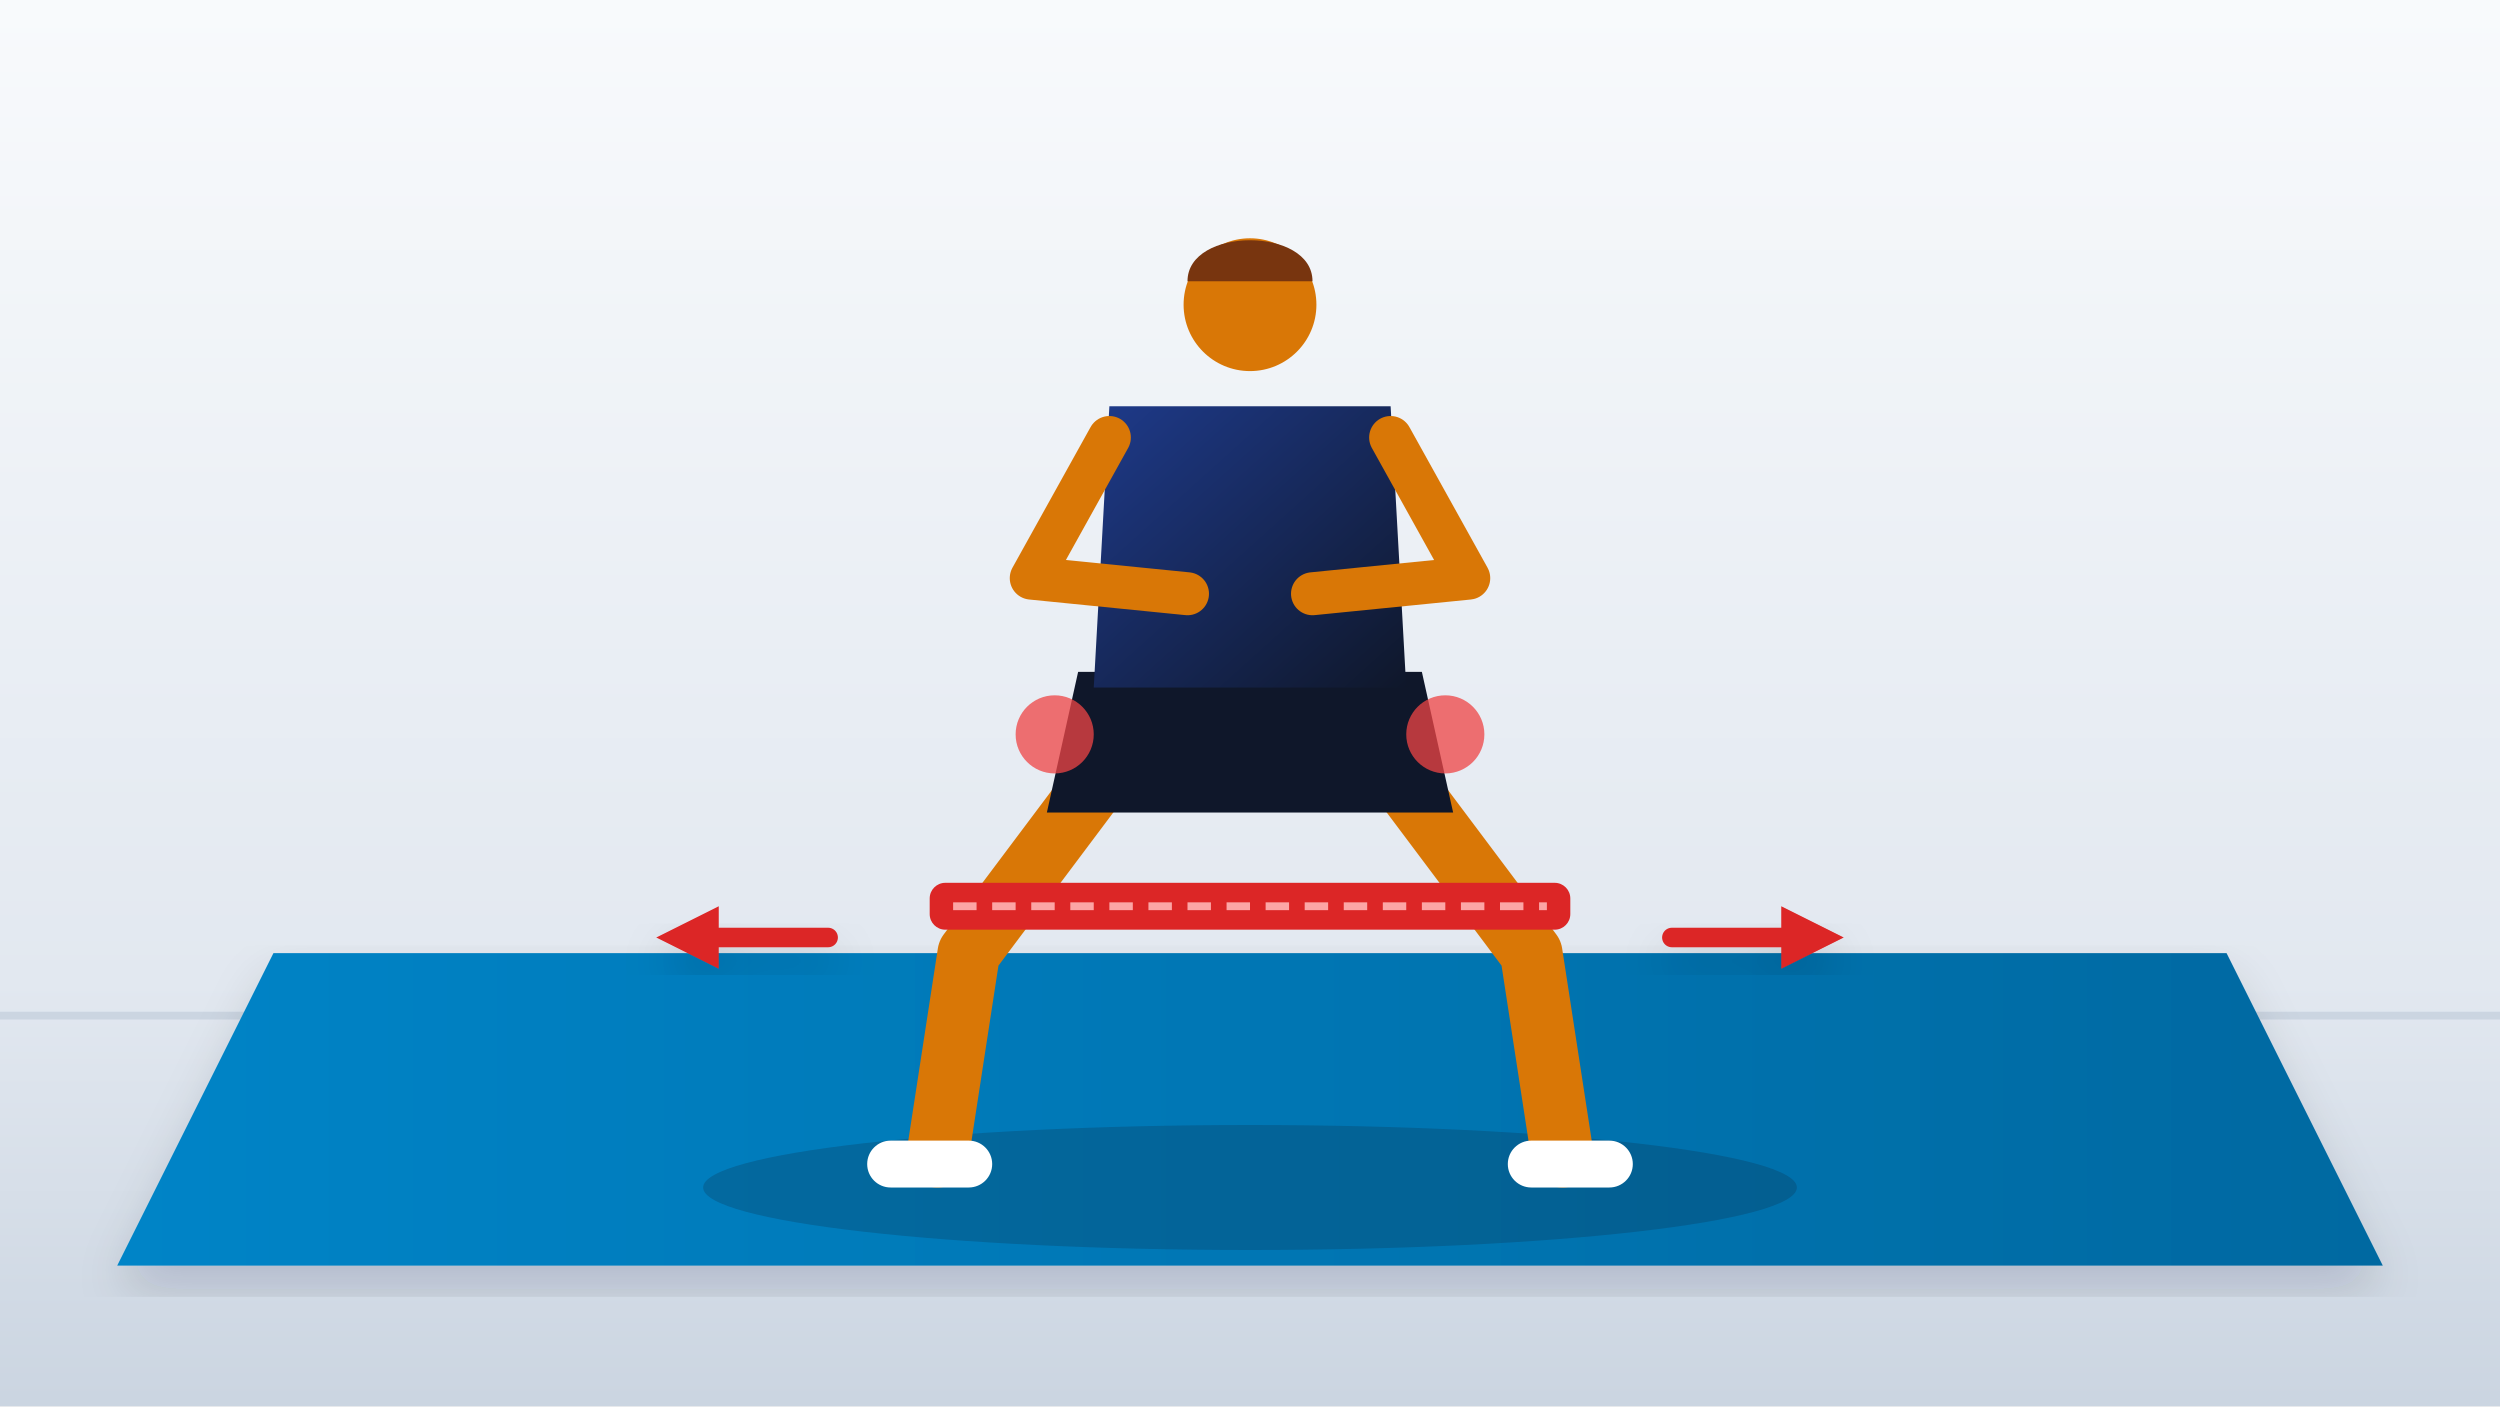
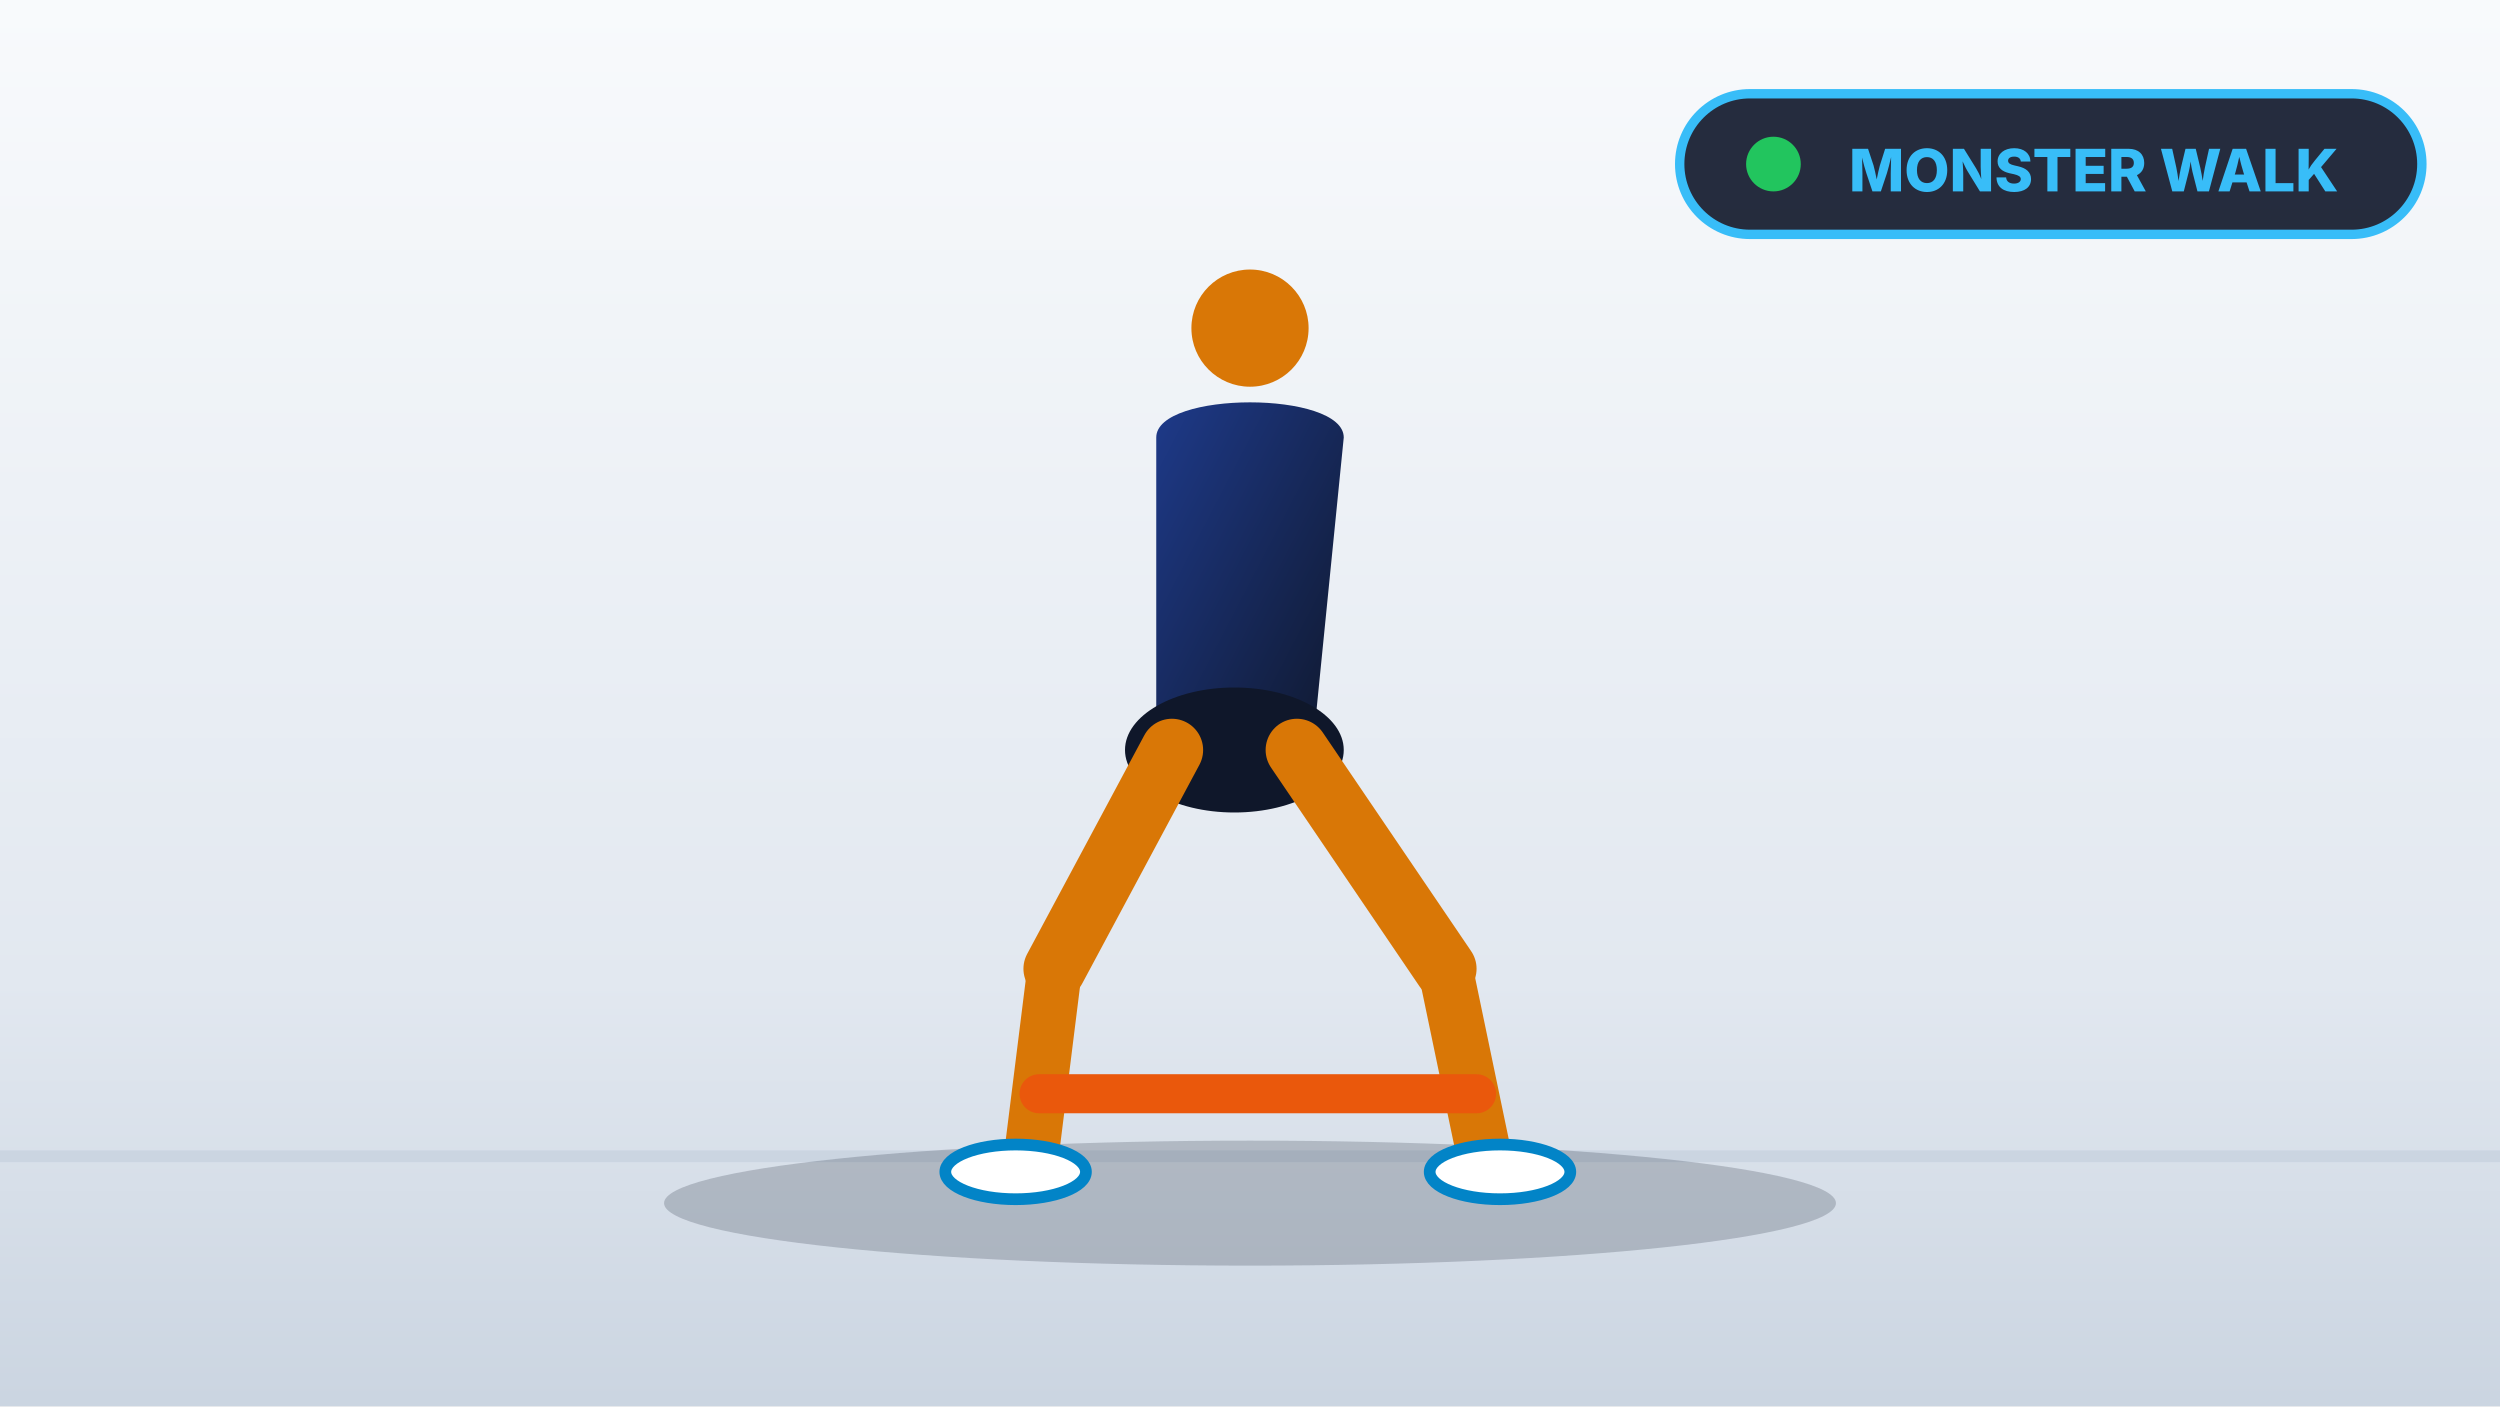
<svg xmlns="http://www.w3.org/2000/svg" viewBox="0 0 320 180" width="100%" height="100%" preserveAspectRatio="xMidYMid meet">
  <defs>
    <linearGradient id="gymFloor" x1="0" y1="0" x2="0" y2="1">
      <stop offset="0%" stop-color="#f8fafc" />
      <stop offset="70%" stop-color="#e2e8f0" />
      <stop offset="100%" stop-color="#cbd5e1" />
    </linearGradient>
-     <linearGradient id="matGrad" x1="0" y1="0" x2="1" y2="0">
-       <stop offset="0%" stop-color="#0284c7" />
-       <stop offset="100%" stop-color="#0369a1" />
+     <linearGradient id="poleGrad" x1="0" y1="0" x2="1" y2="0">
+       <stop offset="0%" stop-color="#1e293b" />
+       <stop offset="100%" stop-color="#475569" />
+     </linearGradient>
+     <linearGradient id="machGrad" x1="0" y1="0" x2="1" y2="0">
+       <stop offset="0%" stop-color="#1e293b" />
+       <stop offset="100%" stop-color="#334155" />
    </linearGradient>
    <linearGradient id="kitGrad" x1="0" y1="0" x2="1" y2="1">
      <stop offset="0%" stop-color="#1e3a8a" />
      <stop offset="100%" stop-color="#0f172a" />
    </linearGradient>
    <filter id="dropShadow" x="-10%" y="-10%" width="120%" height="120%">
-       <feDropShadow dx="0" dy="3" stdDeviation="3" flood-color="#0f172a" flood-opacity="0.15" />
+       <feDropShadow dx="0" dy="3" stdDeviation="3" flood-color="#0f172a" flood-opacity="0.16" />
+     </filter>
+     <filter id="glowCyan" x="-20%" y="-20%" width="140%" height="140%">
+       <feGaussianBlur stdDeviation="3" result="blur" />
+       <feMerge>
+         <feMergeNode in="blur" />
+         <feMergeNode in="SourceGraphic" />
+       </feMerge>
    </filter>
  </defs>
  <rect width="320" height="180" fill="url(#gymFloor)" />
-   <line x1="0" y1="130" x2="320" y2="130" stroke="#cbd5e1" stroke-width="1" />
-   <polygon points="35,122 285,122 305,162 15,162" fill="url(#matGrad)" filter="url(#dropShadow)" />
-   <ellipse cx="160" cy="152" rx="70" ry="8" fill="#0f172a" opacity="0.2" />
-   <path d="M142,98 L124,122 L120,148" stroke="#d97706" stroke-width="8" stroke-linecap="round" stroke-linejoin="round" fill="none" />
-   <path d="M178,98 L196,122 L200,148" stroke="#d97706" stroke-width="8" stroke-linecap="round" stroke-linejoin="round" fill="none" />
-   <rect x="111" y="146" width="16" height="6" rx="3" fill="#ffffff" />
-   <rect x="193" y="146" width="16" height="6" rx="3" fill="#ffffff" />
-   <rect x="119" y="113" width="82" height="6" rx="2" fill="#dc2626" />
-   <line x1="122" y1="116" x2="198" y2="116" stroke="#fca5a5" stroke-width="1" stroke-dasharray="3,2" />
-   <path d="M138,86 L182,86 L186,104 L134,104 Z" fill="#0f172a" />
-   <circle cx="135" cy="94" r="5" fill="#ef4444" opacity="0.75" />
-   <circle cx="185" cy="94" r="5" fill="#ef4444" opacity="0.75" />
-   <path d="M142,52 L178,52 L180,88 L140,88 Z" fill="url(#kitGrad)" />
-   <path d="M142,56 L132,74 L152,76" stroke="#d97706" stroke-width="5.5" stroke-linecap="round" stroke-linejoin="round" fill="none" />
-   <path d="M178,56 L188,74 L168,76" stroke="#d97706" stroke-width="5.5" stroke-linecap="round" stroke-linejoin="round" fill="none" />
-   <circle cx="160" cy="39" r="8.5" fill="#d97706" />
-   <path d="M152,36 C152,29 168,29 168,36 Z" fill="#78350f" />
-   <g filter="url(#dropShadow)">
-     <path d="M106,120 L90,120" stroke="#dc2626" stroke-width="2.5" stroke-linecap="round" />
-     <polygon points="92,116 84,120 92,124" fill="#dc2626" />
-     <path d="M214,120 L230,120" stroke="#dc2626" stroke-width="2.5" stroke-linecap="round" />
-     <polygon points="228,116 236,120 228,124" fill="#dc2626" />
+   <line x1="0" y1="148" x2="320" y2="148" stroke="#cbd5e1" stroke-width="1.5" />
+   <ellipse cx="160" cy="154" rx="75" ry="8" fill="#0f172a" opacity="0.2" />
+   <g>
+     <animateTransform attributeName="transform" type="translate" values="0 0; 18 -4; 0 0; -18 -4; 0 0" keyTimes="0; 0.25; 0.5; 0.75; 1" dur="3s" repeatCount="indefinite" />
+     <path d="M148,56 C148,50 172,50 172,56 L168,96 C160,98 154,98 148,96 Z" fill="url(#kitGrad)" />
+     <circle cx="160" cy="42" r="7.5" fill="#d97706" />
+     <ellipse cx="158" cy="96" rx="14" ry="8" fill="#0f172a" />
+     <line x1="150" y1="96" x2="135" y2="124" stroke="#d97706" stroke-width="8" stroke-linecap="round" />
+     <line x1="166" y1="96" x2="185" y2="124" stroke="#d97706" stroke-width="8" stroke-linecap="round" />
+     <line x1="135" y1="124" x2="132" y2="148" stroke="#d97706" stroke-width="7" stroke-linecap="round" />
+     <line x1="185" y1="124" x2="190" y2="148" stroke="#d97706" stroke-width="7" stroke-linecap="round" />
+     <ellipse cx="130" cy="150" rx="9" ry="3.5" fill="#ffffff" stroke="#0284c7" stroke-width="1.5" />
+     <ellipse cx="192" cy="150" rx="9" ry="3.5" fill="#ffffff" stroke="#0284c7" stroke-width="1.5" />
+     <line x1="133" y1="140" x2="189" y2="140" stroke="#ea580c" stroke-width="5" stroke-linecap="round">
+       <animate attributeName="stroke-width" values="4; 6; 4; 6; 4" dur="3s" repeatCount="indefinite" />
+     </line>
+   </g>
+   <g transform="translate(215, 12)">
+     <rect x="0" y="0" width="95" height="18" rx="9" fill="#0f172a" fill-opacity="0.9" stroke="#38bdf8" stroke-width="1.2" />
+     <circle cx="12" cy="9" r="3.5" fill="#22c55e">
+       <animate attributeName="opacity" values="1; 0.2; 1" dur="1.1s" repeatCount="indefinite" />
+     </circle>
+     <text x="53" y="12.5" fill="#38bdf8" font-size="7.5" font-family="-apple-system, sans-serif" font-weight="800" text-anchor="middle">MONSTER WALK</text>
  </g>
</svg>
